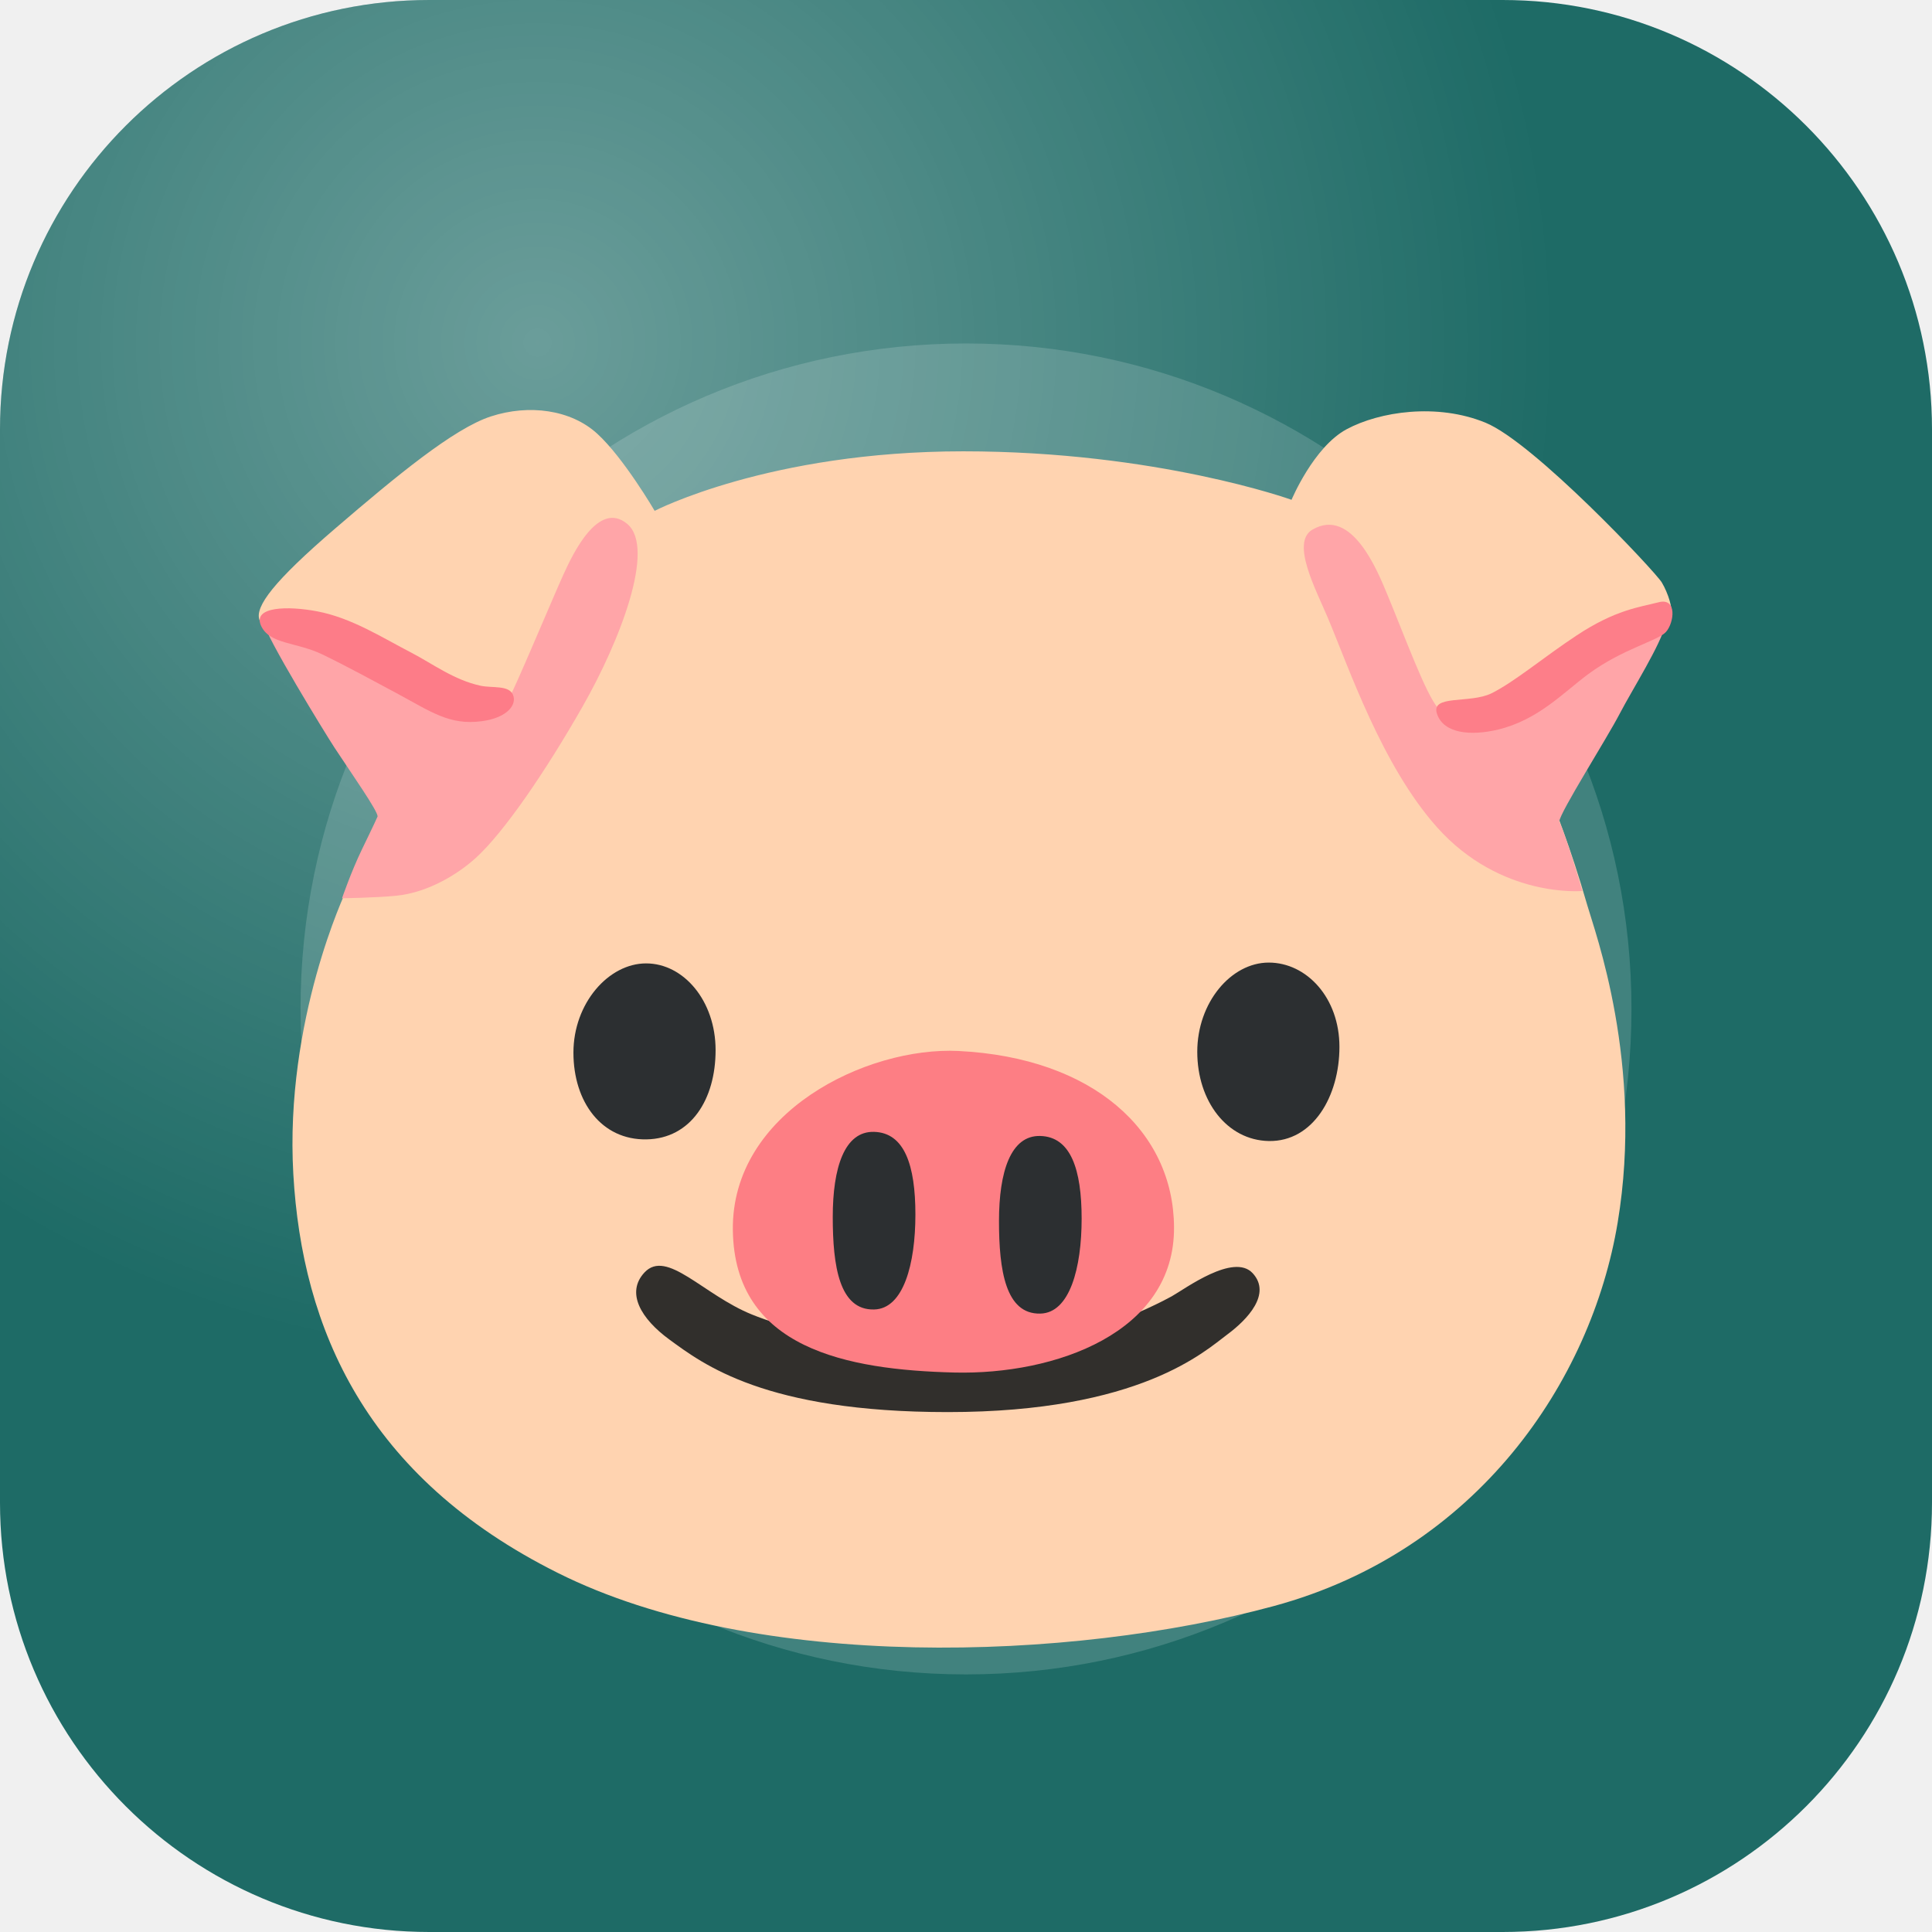
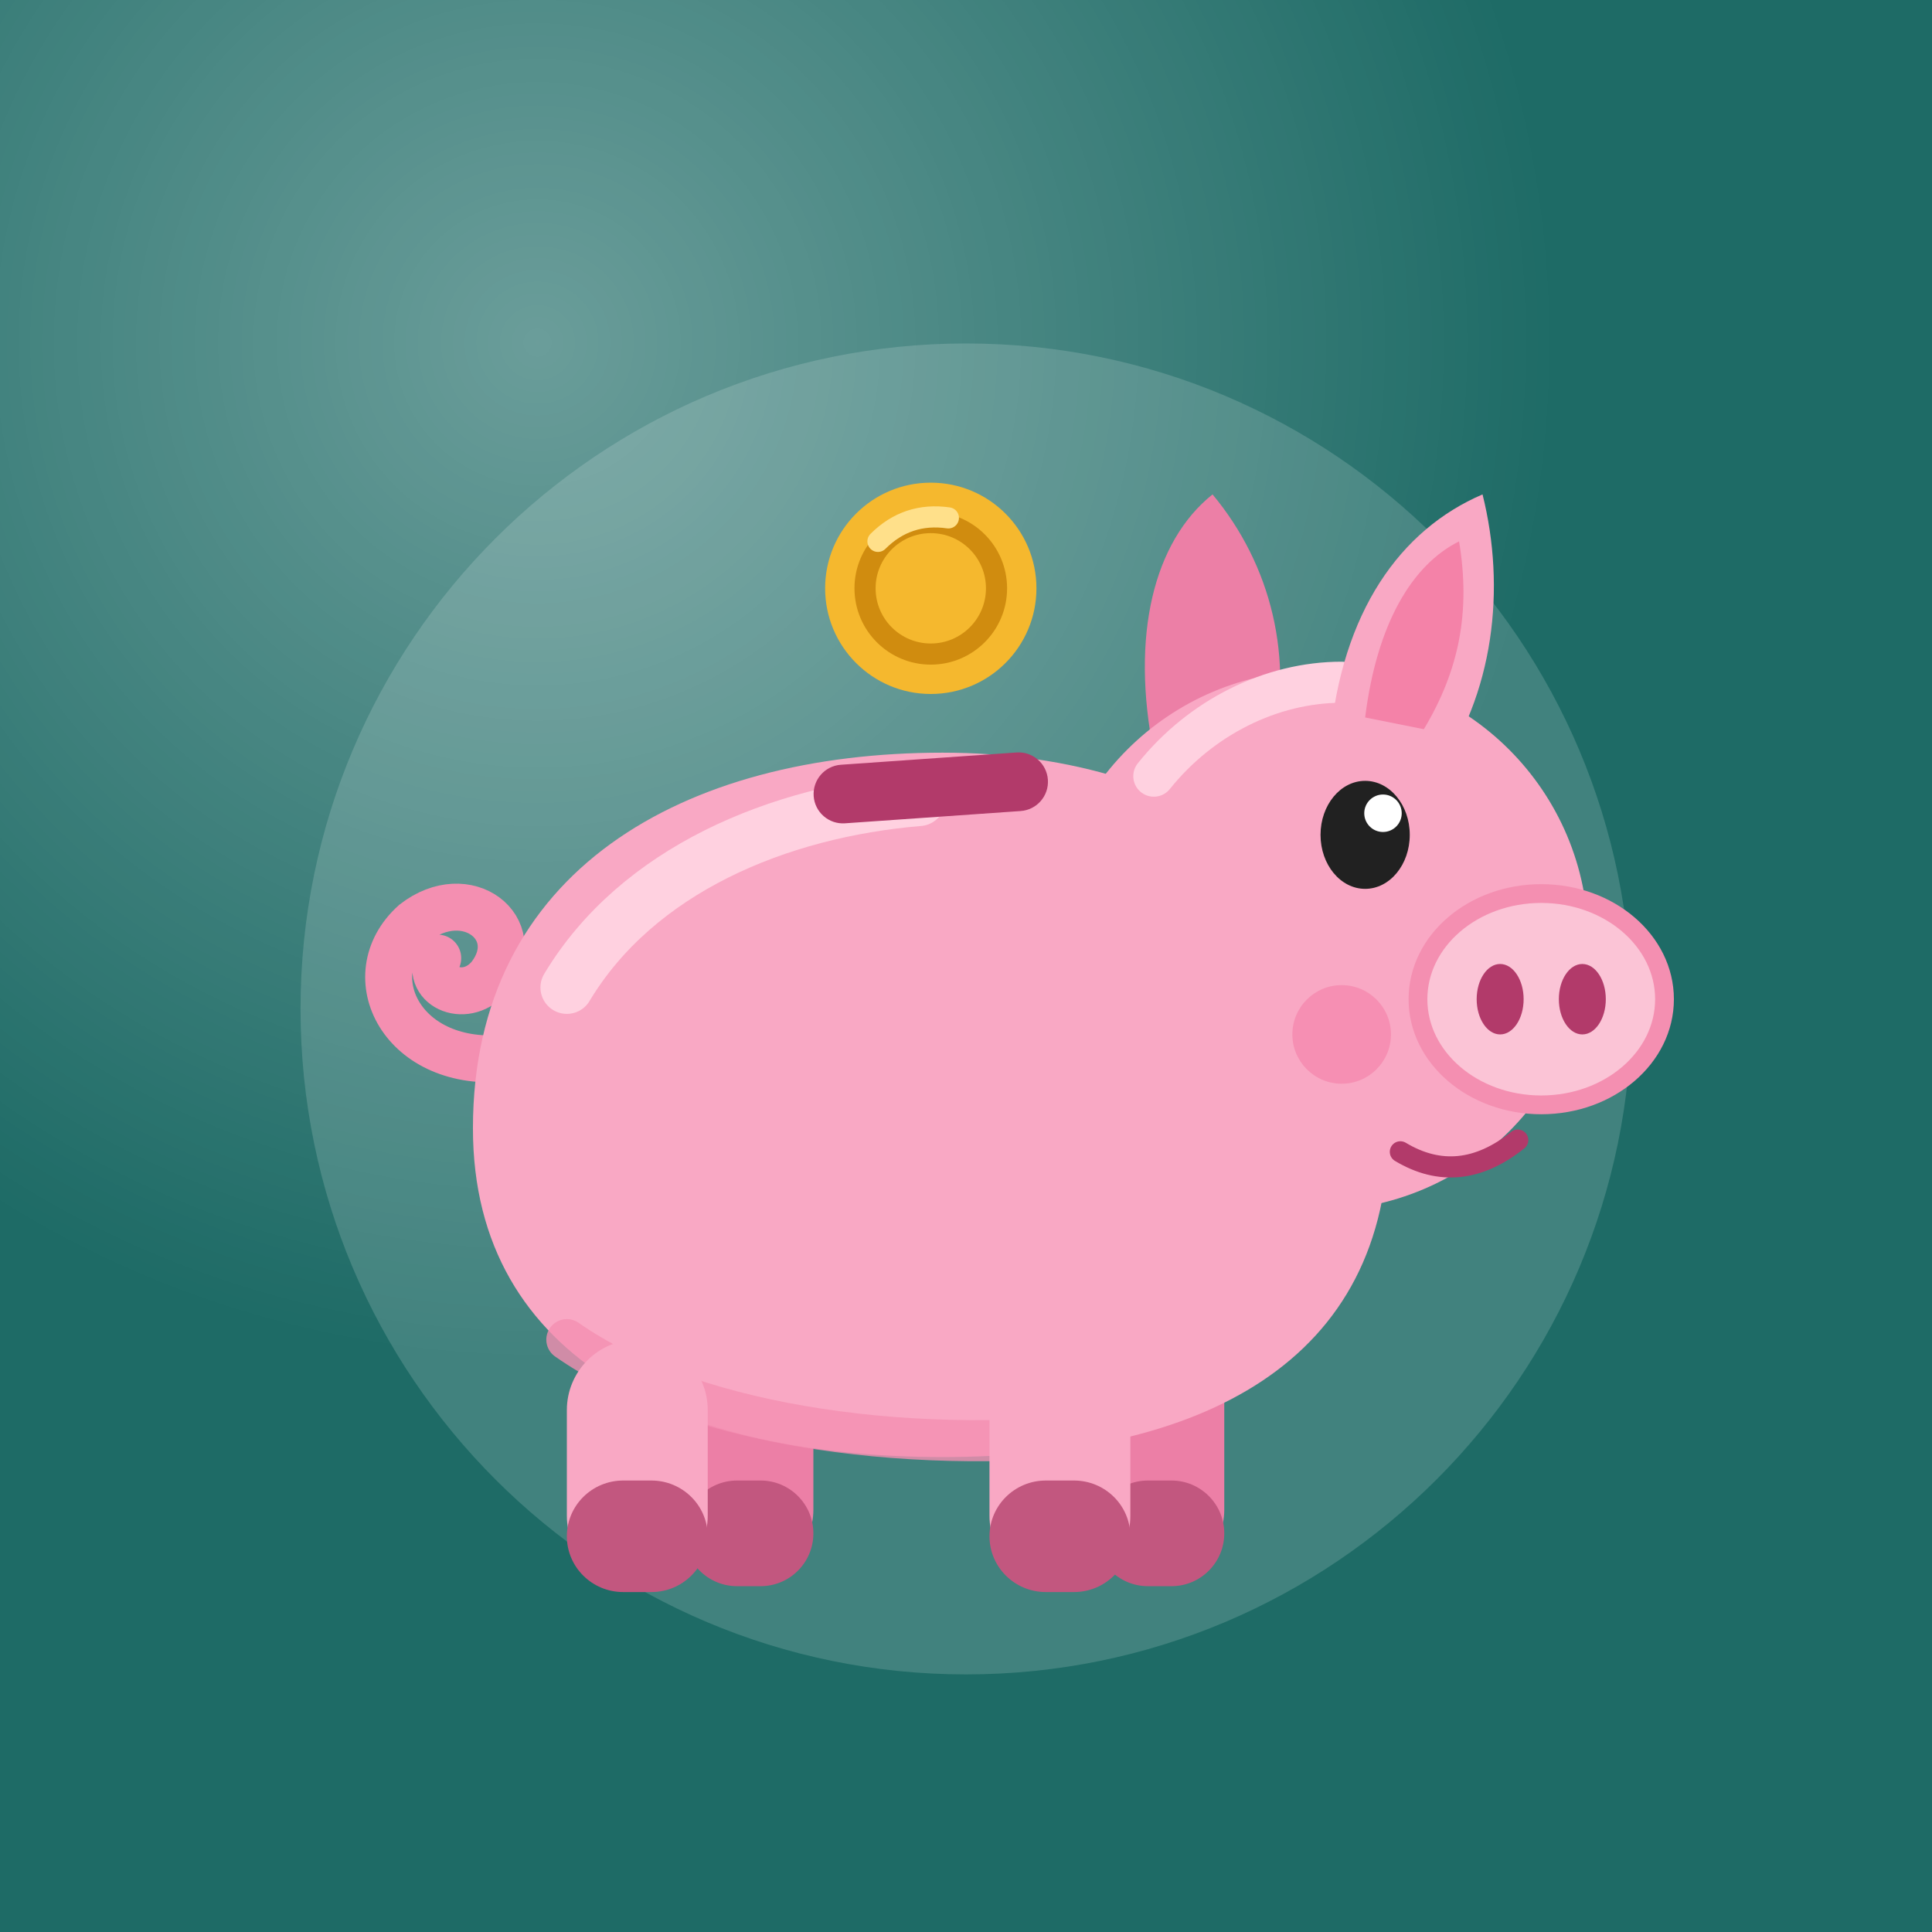
<svg xmlns="http://www.w3.org/2000/svg" viewBox="0 0 180 180" width="64" height="64">
  <defs>
    <radialGradient id="ig-hl" cx=".28" cy=".18" r=".95">
      <stop offset="0" stop-color="#fff" stop-opacity=".34" />
      <stop offset=".55" stop-color="#fff" stop-opacity="0" />
    </radialGradient>
  </defs>
-   <rect width="180" height="180" rx="40" fill="#1E6B66" />
-   <rect width="180" height="180" rx="40" fill="url(#ig-hl)" />
+   <rect width="180" height="180" fill="#1E6B66" />
+   <rect width="180" height="180" fill="url(#ig-hl)" />
  <circle cx="90" cy="94" r="62" fill="#fff" opacity=".16" />
  <svg x="20" y="22" width="140" height="140" viewBox="0 0 128 128">
-     <path style="fill:#FFD3B0;" d="M37.48,23.4c0,0,9.76-5.07,26.28-5.07s27.97,4.13,27.97,4.13s1.88-4.5,4.69-6.01s7.7-2.25,11.83-0.56 c4.13,1.69,14.45,12.67,15.02,13.61c0.56,0.94,0.96,2.3,0.77,2.67c-0.19,0.38-10.07,16.12-10.07,16.12s1.5,3.64,2.96,8.73 c0.62,2.18,4.83,13.49,2.58,27.01s-11.97,27.96-29.28,32.66c-17.27,4.69-44.11,5.63-61-2.82C12.85,105.69,7.45,93.04,6.7,79.9 s4.5-24.14,4.5-24.14l6.38-8.7c0,0-13.4-13.26-13.77-14.38c-0.38-1.13,1.2-3.26,6.45-7.77s10.11-8.52,13.26-9.55 c3.24-1.06,6.83-0.59,9.08,1.48C34.85,18.9,37.48,23.4,37.48,23.4z" />
-     <path style="fill:#FFA5A8;" d="M93.51,25c-1.87,1.09,0.3,5.11,1.31,7.51c1.78,4.22,4.61,12.58,9.29,17.83 c5.44,6.1,12.39,5.44,12.39,5.44s-1.41-4.79-1.97-5.91c0.09-0.84,4.04-7.04,5.16-9.2c1.13-2.16,3.47-5.82,3.94-7.7 c0.47-1.88-0.66-1.31-1.31-1.03c-0.66,0.28-13.89,8.17-13.89,8.17s-3.19,1.22-4.22,0.09s-2.91-6.29-4.32-9.67 C99.09,28.61,96.89,23.03,93.51,25z" />
-     <path style="fill:#FD7E89;" d="M104.12,40.69c0.56,1.69,2.89,1.9,5.21,1.34c3.4-0.82,5.52-3.12,7.67-4.72 c2.96-2.18,5.91-2.82,6.62-3.59c0.7-0.77,0.99-2.96-0.63-2.53c-1.62,0.42-3.66,0.63-6.97,2.82c-2.85,1.88-5.22,3.91-7.25,4.93 C106.93,39.85,103.56,39.02,104.12,40.69z" />
-     <path style="fill:#FFA5A8;" d="M25,39.5c0.35-0.42,3.94-9.01,4.72-10.7c0.77-1.69,2.96-6.34,5.42-4.29s-0.63,10-3.8,15.56 s-6.69,10.7-9.08,12.88c-1.37,1.25-3.94,2.96-6.83,3.24c-1.69,0.17-4.58,0.21-4.58,0.21s0.77-2.25,1.69-4.15 c0.31-0.65,1.06-2.18,1.34-2.82c0-0.49-2.18-3.59-3.66-5.84C9.4,42.34,4.3,34.01,4.23,33.02c-0.07-0.99,1.2-0.56,2.53-0.28 s10.21,4.65,10.21,4.65L25,39.5z" />
-     <path style="fill:#FD7C88;" d="M15.49,38.93c2.97,1.6,4.52,2.75,7.25,2.39c2.18-0.28,3.03-1.41,2.67-2.25 c-0.35-0.84-1.76-0.56-2.75-0.77c-2.28-0.49-4.12-1.89-5.91-2.82c-2.46-1.27-5.07-2.96-8.02-3.52c-2.49-0.47-5.49-0.42-4.79,1.2 c0.7,1.62,3,1.4,5.21,2.46C11.34,36.68,13.66,37.95,15.49,38.93z" />
-     <path style="fill:#312F2C;" d="M36.61,88.28c-1.61,1.73-0.28,3.95,2.11,5.7c2.89,2.11,8.17,6.19,23.72,6.19 c16.4,0,21.93-5.21,23.83-6.62c1.71-1.27,3.77-3.45,2.15-5.21c-1.62-1.76-5.77,1.34-6.9,1.97c-1.13,0.63-9.78,5.14-18.72,5 c-7.25-0.11-14.78-2.53-17.03-3.45C41.61,90.18,38.51,86.24,36.61,88.28z" />
-     <path style="fill:#FD7E84;" d="M63.36,69.41C55.55,69.03,44,74.62,44.14,84.69c0.14,10.07,9.71,11.88,18.86,12.11 c8.59,0.21,18.79-3.38,18.72-12.39C81.67,76.23,74.83,69.98,63.36,69.41z" />
-     <path style="fill:#2C2F31;" d="M95.81,69.06c0,4.2-2.25,8.09-6.02,8.02c-3.56-0.07-6.09-3.4-6.09-7.6c0-4.2,2.88-7.6,6.09-7.6 C93,61.88,95.81,64.86,95.81,69.06z" />
-     <path style="fill:#2C2F31;" d="M42.67,69.34c0,4.2-2.11,7.53-5.88,7.6c-3.84,0.07-6.23-3.19-6.23-7.39c0-4.2,2.99-7.6,6.19-7.6 S42.67,65.14,42.67,69.34z" />
-     <path style="fill:#2C2F31;" d="M73.85,83.69c0,4.2-1.01,8.04-3.52,8.09c-2.96,0.07-3.52-3.69-3.52-7.88s0.99-7.32,3.52-7.25 C72.92,76.72,73.85,79.49,73.85,83.69z" />
-     <path style="fill:#2C2F31;" d="M59.69,83.34c0,4.2-1.01,8.04-3.52,8.09c-2.96,0.07-3.52-3.69-3.52-7.88s0.99-7.32,3.52-7.25 C58.76,76.37,59.69,79.14,59.69,83.34z" />
+     <g class="mc-tail" style="transform-origin:24px 70px">
+       <path d="M25 70 C16 71 12 63 17 58.5 C21.5 55 26.5 59 23.5 63 C21.5 65.5 18 64 19 61.5" stroke="#F48FB1" stroke-width="4" fill="none" stroke-linecap="round" />
+     </g>
+     <g class="mc-body" style="transform-origin:60px 116px">
+       <rect x="40" y="92" width="11" height="22" rx="5.5" fill="#EC7FA6" />
+       <rect x="40" y="106" width="11" height="9" rx="4.5" fill="#C2577F" />
+       <rect x="75" y="92" width="11" height="22" rx="5.5" fill="#EC7FA6" />
+       <rect x="75" y="106" width="11" height="9" rx="4.5" fill="#C2577F" />
+       <path d="M22 76 C22 54 40 44 62 44 C84 44 100 56 100 76 C100 96 84 104 62 104 C40 104 22 96 22 76Z" fill="#F9A8C4" />
+       <path d="M30 64 C36 54 48 49 60 48" stroke="#FFD1E0" stroke-width="4.5" fill="none" stroke-linecap="round" />
+       <path d="M30 94 C40 101 58 104 76 102" stroke="#F48FB1" stroke-width="3.5" fill="none" stroke-linecap="round" opacity=".8" />
+       <rect x="51" y="44.5" width="20" height="5" rx="2.5" fill="#B23A6A" transform="rotate(-4 61 47)" />
+       <rect x="30" y="94" width="12" height="21" rx="6" fill="#F9A8C4" />
+       <rect x="30" y="106" width="12" height="9.5" rx="4.8" fill="#C2577F" />
+       <rect x="66" y="94" width="12" height="21" rx="6" fill="#F9A8C4" />
+       <rect x="66" y="106" width="12" height="9.5" rx="4.8" fill="#C2577F" />
+     </g>
+     <g class="mc-coin" style="transform-origin:61px 30px">
+       <circle cx="61" cy="30" r="9" fill="#F5B82E" />
+       <circle cx="61" cy="30" r="5.6" fill="none" stroke="#D08C0F" stroke-width="1.8" />
+       <path d="M56.5 26 Q59 23.5 62.5 24" stroke="#FFE08A" stroke-width="1.8" fill="none" stroke-linecap="round" />
+     </g>
+     <g class="mc-head" style="transform-origin:86px 76px">
+       <g class="mc-earL" style="transform-origin:84px 42px">
+         <path d="M80 44 C78 34 80 26 85 22 C90 28 92 36 90 44Z" fill="#EC7FA6" />
+       </g>
+       <circle cx="94" cy="60" r="23" fill="#F9A8C4" />
+       <path d="M80 46 C84 41 90 38 96 38" stroke="#FFD1E0" stroke-width="3.5" fill="none" stroke-linecap="round" />
+       <g class="mc-ear" style="transform-origin:100px 42px">
+         <path d="M95 43 C96 32 101 25 108 22 C110 30 109 39 104 46Z" fill="#F9A8C4" />
+         <path d="M98 41 C99 33 102 28 106 26 C107 32 106 37 103 42Z" fill="#F06292" opacity=".55" />
+       </g>
+       <g class="mc-snout" style="transform-origin:112px 65px">
+         <ellipse cx="113" cy="65" rx="10.5" ry="9" fill="#FBC4D6" />
+         <ellipse cx="113" cy="65" rx="10.5" ry="9" fill="none" stroke="#F48FB1" stroke-width="1.6" />
+         <ellipse cx="109.5" cy="65" rx="2" ry="3" fill="#B23A6A" />
+         <ellipse cx="116.5" cy="65" rx="2" ry="3" fill="#B23A6A" />
+       </g>
+       <g class="mc-blink" style="transform-origin:98px 51px">
+         <ellipse cx="98" cy="51" rx="3.8" ry="4.6" fill="#212121" />
+         <circle cx="99.52" cy="49.16" r="1.596" fill="#fff" />
+       </g>
+       <circle cx="96" cy="68" r="4.2" fill="#F06292" opacity=".35" />
+       <path d="M101 78 Q106 81 111 77" stroke="#B23A6A" stroke-width="1.8" fill="none" stroke-linecap="round" />
+     </g>
  </svg>
</svg>
